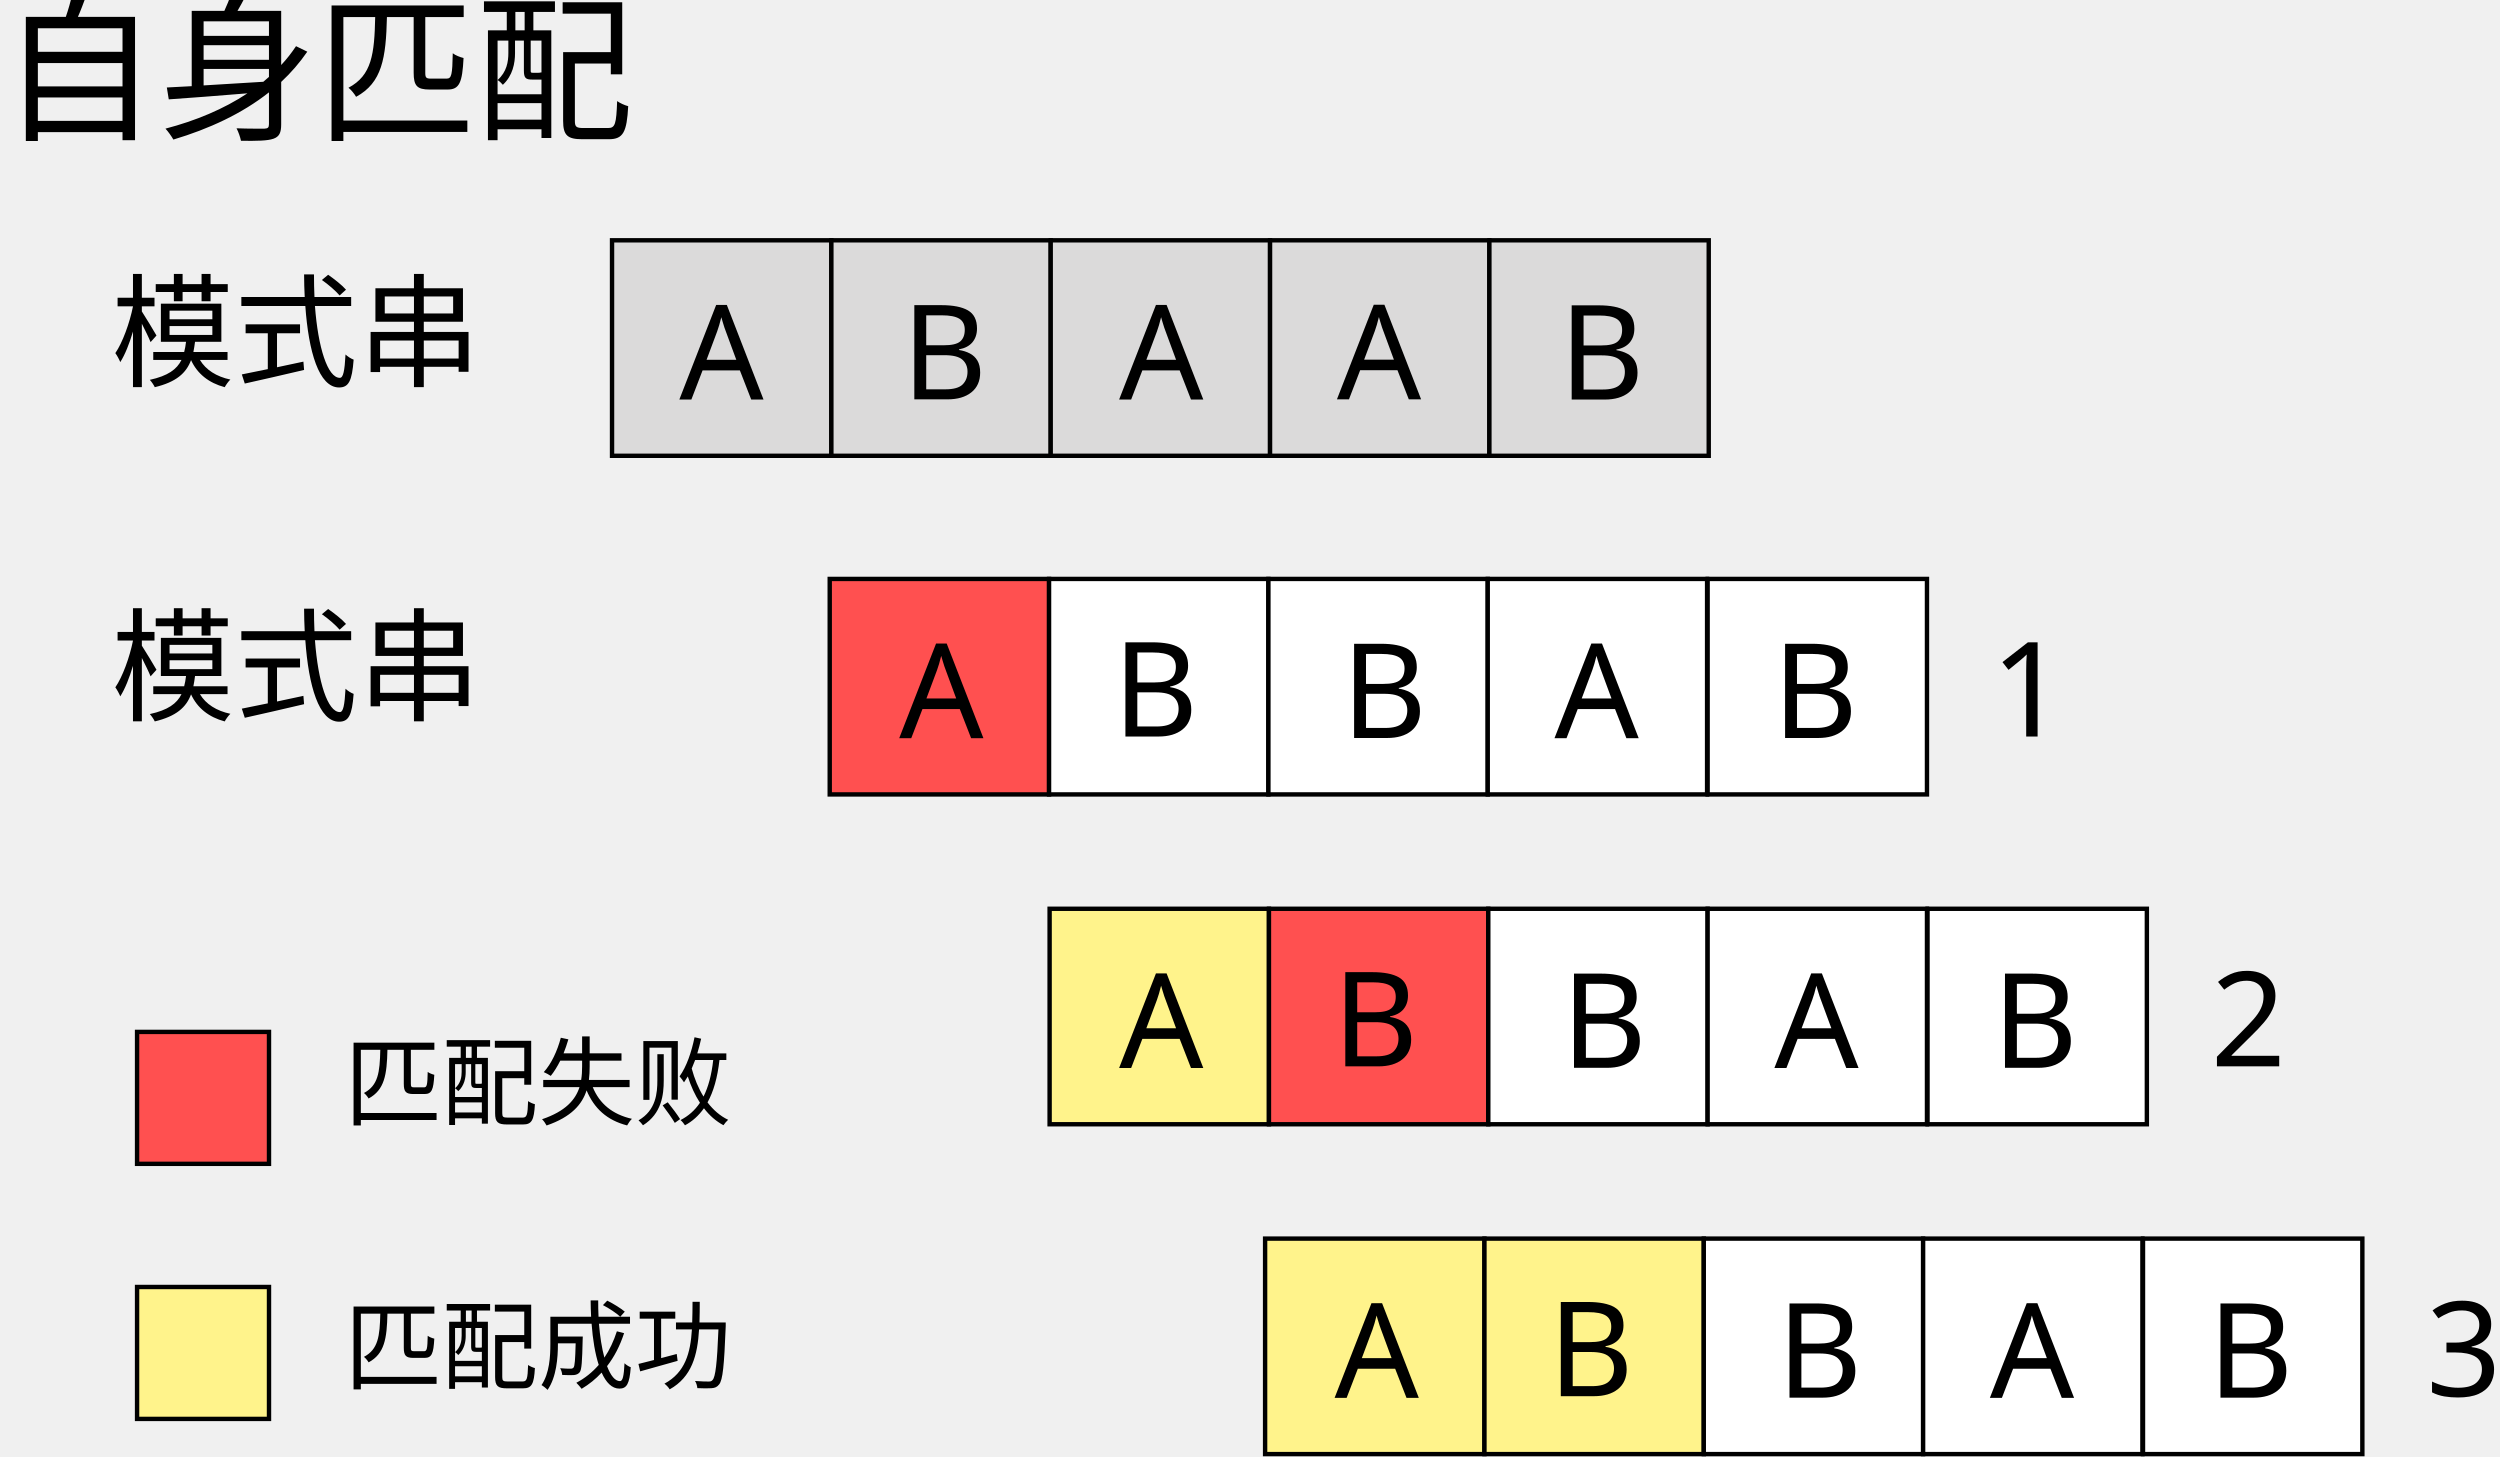
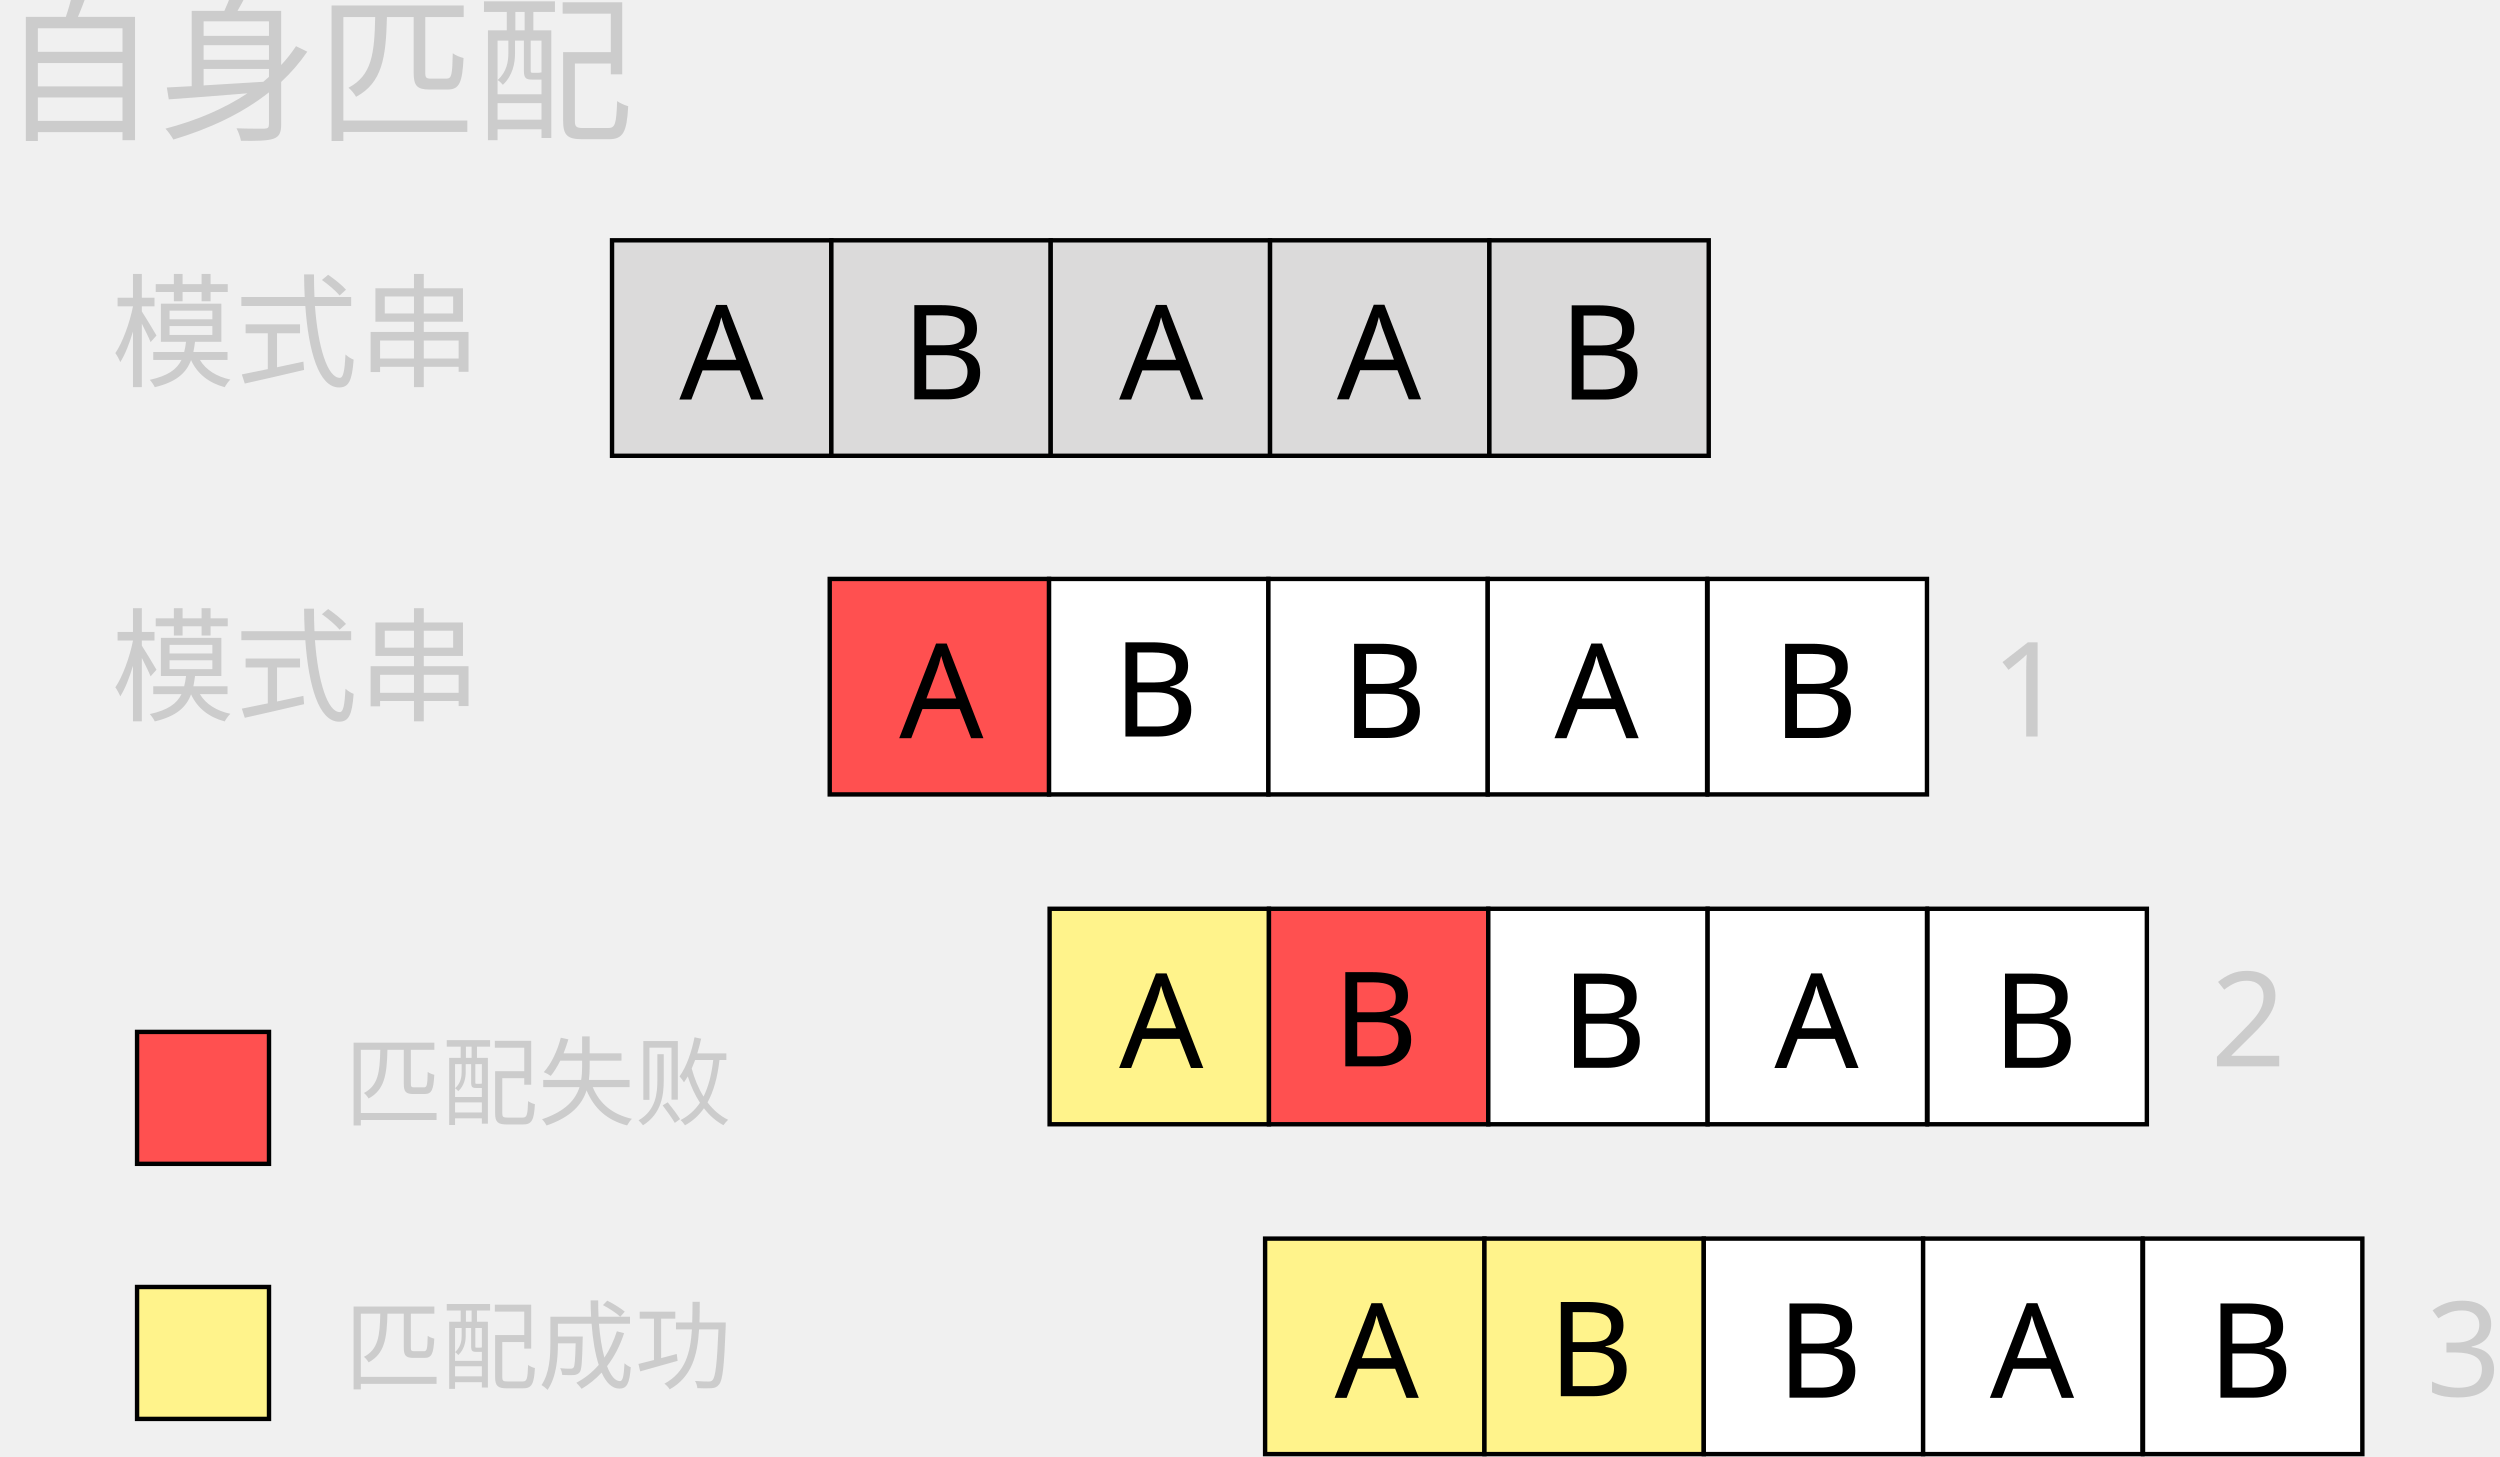
<svg xmlns="http://www.w3.org/2000/svg" version="1.1" id="图层_1" x="0px" y="0px" viewBox="0 0 568.466 331.142" style="enable-background:new 0 0 568.466 331.142;" xml:space="preserve">
  <style type="text/css">
	.st0{fill:#DBDADA;stroke:#000000;stroke-miterlimit:10;}
	.st1{font-family:'ArialMT';}
	.st2{font-size:30px;}
- 	.st3{font-family:'DengXian-Bold';}
- 	.st4{font-size:28px;}
- 	.st5{fill:#FFF38B;stroke:#000000;stroke-miterlimit:10;}
- 	.st6{fill:#FF5050;stroke:#000000;stroke-miterlimit:10;}
- 	.st7{font-size:22px;}
- 	.st8{font-size:36px;}
- 	.st9{fill:#FFFFFF;stroke:#000000;stroke-miterlimit:10;}
- 	.st10{font-family:'Arial-BoldItalicMT';}
+ 	.st3{fill:#CCCCCC;}
+ 	.st4{font-family:'DengXian-Bold';}
+ 	.st5{font-size:28px;}
+ 	.st6{fill:#FFF38B;stroke:#000000;stroke-miterlimit:10;}
+ 	.st7{fill:#FF5050;stroke:#000000;stroke-miterlimit:10;}
+ 	.st8{font-size:22px;}
+ 	.st9{font-size:36px;}
+ 	.st10{fill:#FFFFFF;stroke:#000000;stroke-miterlimit:10;}
+ 	.st11{font-family:'Arial-BoldItalicMT';}
</style>
  <rect x="139.167" y="54.642" class="st0" width="49.875" height="49" />
  <rect x="189.042" y="54.642" class="st0" width="49.875" height="49" />
  <rect x="238.917" y="54.642" class="st0" width="49.875" height="49" />
  <rect x="288.792" y="54.642" class="st0" width="49.875" height="49" />
  <rect x="338.667" y="54.642" class="st0" width="49.875" height="49" />
  <text transform="matrix(1 0 0 1 154.4731 90.8511)" class="st1 st2">A</text>
  <text transform="matrix(1 0 0 1 254.4731 90.8511)" class="st1 st2">A</text>
  <text transform="matrix(1 0 0 1 205 90.8081)" class="st1 st2">B</text>
  <text transform="matrix(1 0 0 1 354.4731 90.8511)" class="st1 st2">B</text>
  <text transform="matrix(1 0 0 1 304 90.8081)" class="st1 st2">A</text>
-   <text transform="matrix(1 0 0 1 25.333 85.8081)" class="st3 st4">模式串</text>
-   <text transform="matrix(1 0 0 1 25.333 161.8081)" class="st3 st4">模式串</text>
-   <rect x="31.167" y="292.642" class="st5" width="30" height="30" />
-   <rect x="31.167" y="234.642" class="st6" width="30" height="30" />
-   <text transform="matrix(1 0 0 1 78.333 254.1416)" class="st3 st7">匹配失败</text>
-   <text transform="matrix(1 0 0 1 78.333 314.1416)" class="st3 st7">匹配成功</text>
-   <text transform="matrix(1 0 0 1 0 29.1416)" class="st3 st8">自身匹配</text>
-   <rect x="188.667" y="131.642" class="st6" width="49.875" height="49" />
-   <rect x="238.542" y="131.642" class="st9" width="49.875" height="49" />
-   <rect x="288.417" y="131.642" class="st9" width="49.875" height="49" />
-   <rect x="338.292" y="131.642" class="st9" width="49.875" height="49" />
+   <text transform="matrix(1 0 0 1 25.333 85.8081)" class="st3 st4 st5">模式串</text>
+   <text transform="matrix(1 0 0 1 25.333 161.8081)" class="st3 st4 st5">模式串</text>
+   <rect x="31.167" y="292.642" class="st6" width="30" height="30" />
+   <rect x="31.167" y="234.642" class="st7" width="30" height="30" />
+   <text transform="matrix(1 0 0 1 78.333 254.1416)" class="st3 st4 st8">匹配失败</text>
+   <text transform="matrix(1 0 0 1 78.333 314.1416)" class="st3 st4 st8">匹配成功</text>
+   <text transform="matrix(1 0 0 1 0 29.1416)" class="st3 st4 st9">自身匹配</text>
+   <rect x="188.667" y="131.642" class="st7" width="49.875" height="49" />
+   <rect x="238.542" y="131.642" class="st10" width="49.875" height="49" />
+   <rect x="288.417" y="131.642" class="st10" width="49.875" height="49" />
+   <rect x="338.292" y="131.642" class="st10" width="49.875" height="49" />
  <text transform="matrix(1 0 0 1 204.4731 167.8511)" class="st1 st2">A</text>
  <text transform="matrix(1 0 0 1 253 167.4751)" class="st1 st2">B</text>
-   <rect x="388.292" y="131.642" class="st9" width="49.875" height="49" />
+   <rect x="388.292" y="131.642" class="st10" width="49.875" height="49" />
  <text transform="matrix(1 0 0 1 305 167.8081)" class="st1 st2">B</text>
  <text transform="matrix(1 0 0 1 353.4731 167.8511)" class="st1 st2">A</text>
  <text transform="matrix(1 0 0 1 403 167.8081)" class="st1 st2">B</text>
-   <text transform="matrix(1 0 0 1 452.6665 167.4751)" class="st10 st2">1</text>
-   <rect x="238.667" y="206.642" class="st5" width="49.875" height="49" />
-   <rect x="288.542" y="206.642" class="st6" width="49.875" height="49" />
-   <rect x="338.417" y="206.642" class="st9" width="49.875" height="49" />
-   <rect x="388.292" y="206.642" class="st9" width="49.875" height="49" />
+   <text transform="matrix(1 0 0 1 452.6665 167.4751)" class="st3 st11 st2">1</text>
+   <rect x="238.667" y="206.642" class="st6" width="49.875" height="49" />
+   <rect x="288.542" y="206.642" class="st7" width="49.875" height="49" />
+   <rect x="338.417" y="206.642" class="st10" width="49.875" height="49" />
+   <rect x="388.292" y="206.642" class="st10" width="49.875" height="49" />
  <text transform="matrix(1 0 0 1 254.4731 242.8511)" class="st1 st2">A</text>
  <text transform="matrix(1 0 0 1 303 242.4751)" class="st1 st2">B</text>
-   <rect x="438.292" y="206.642" class="st9" width="49.875" height="49" />
+   <rect x="438.292" y="206.642" class="st10" width="49.875" height="49" />
  <text transform="matrix(1 0 0 1 355 242.8081)" class="st1 st2">B</text>
  <text transform="matrix(1 0 0 1 403.4731 242.8511)" class="st1 st2">A</text>
  <text transform="matrix(1 0 0 1 453 242.8081)" class="st1 st2">B</text>
-   <text transform="matrix(1 0 0 1 502.6665 242.4751)" class="st10 st2">2</text>
-   <rect x="287.667" y="281.642" class="st5" width="49.875" height="49" />
-   <rect x="337.542" y="281.642" class="st5" width="49.875" height="49" />
-   <rect x="387.417" y="281.642" class="st9" width="49.875" height="49" />
-   <rect x="437.292" y="281.642" class="st9" width="49.875" height="49" />
+   <text transform="matrix(1 0 0 1 502.6665 242.4751)" class="st3 st11 st2">2</text>
+   <rect x="287.667" y="281.642" class="st6" width="49.875" height="49" />
+   <rect x="337.542" y="281.642" class="st6" width="49.875" height="49" />
+   <rect x="387.417" y="281.642" class="st10" width="49.875" height="49" />
+   <rect x="437.292" y="281.642" class="st10" width="49.875" height="49" />
  <text transform="matrix(1 0 0 1 303.4731 317.8511)" class="st1 st2">A</text>
  <text transform="matrix(1 0 0 1 352 317.4751)" class="st1 st2">B</text>
-   <rect x="487.292" y="281.642" class="st9" width="49.875" height="49" />
+   <rect x="487.292" y="281.642" class="st10" width="49.875" height="49" />
  <text transform="matrix(1 0 0 1 404 317.8081)" class="st1 st2">B</text>
  <text transform="matrix(1 0 0 1 452.4731 317.8511)" class="st1 st2">A</text>
  <text transform="matrix(1 0 0 1 502 317.8081)" class="st1 st2">B</text>
-   <text transform="matrix(1 0 0 1 551.6665 317.4751)" class="st10 st2">3</text>
+   <text transform="matrix(1 0 0 1 551.6665 317.4751)" class="st3 st11 st2">3</text>
</svg>
